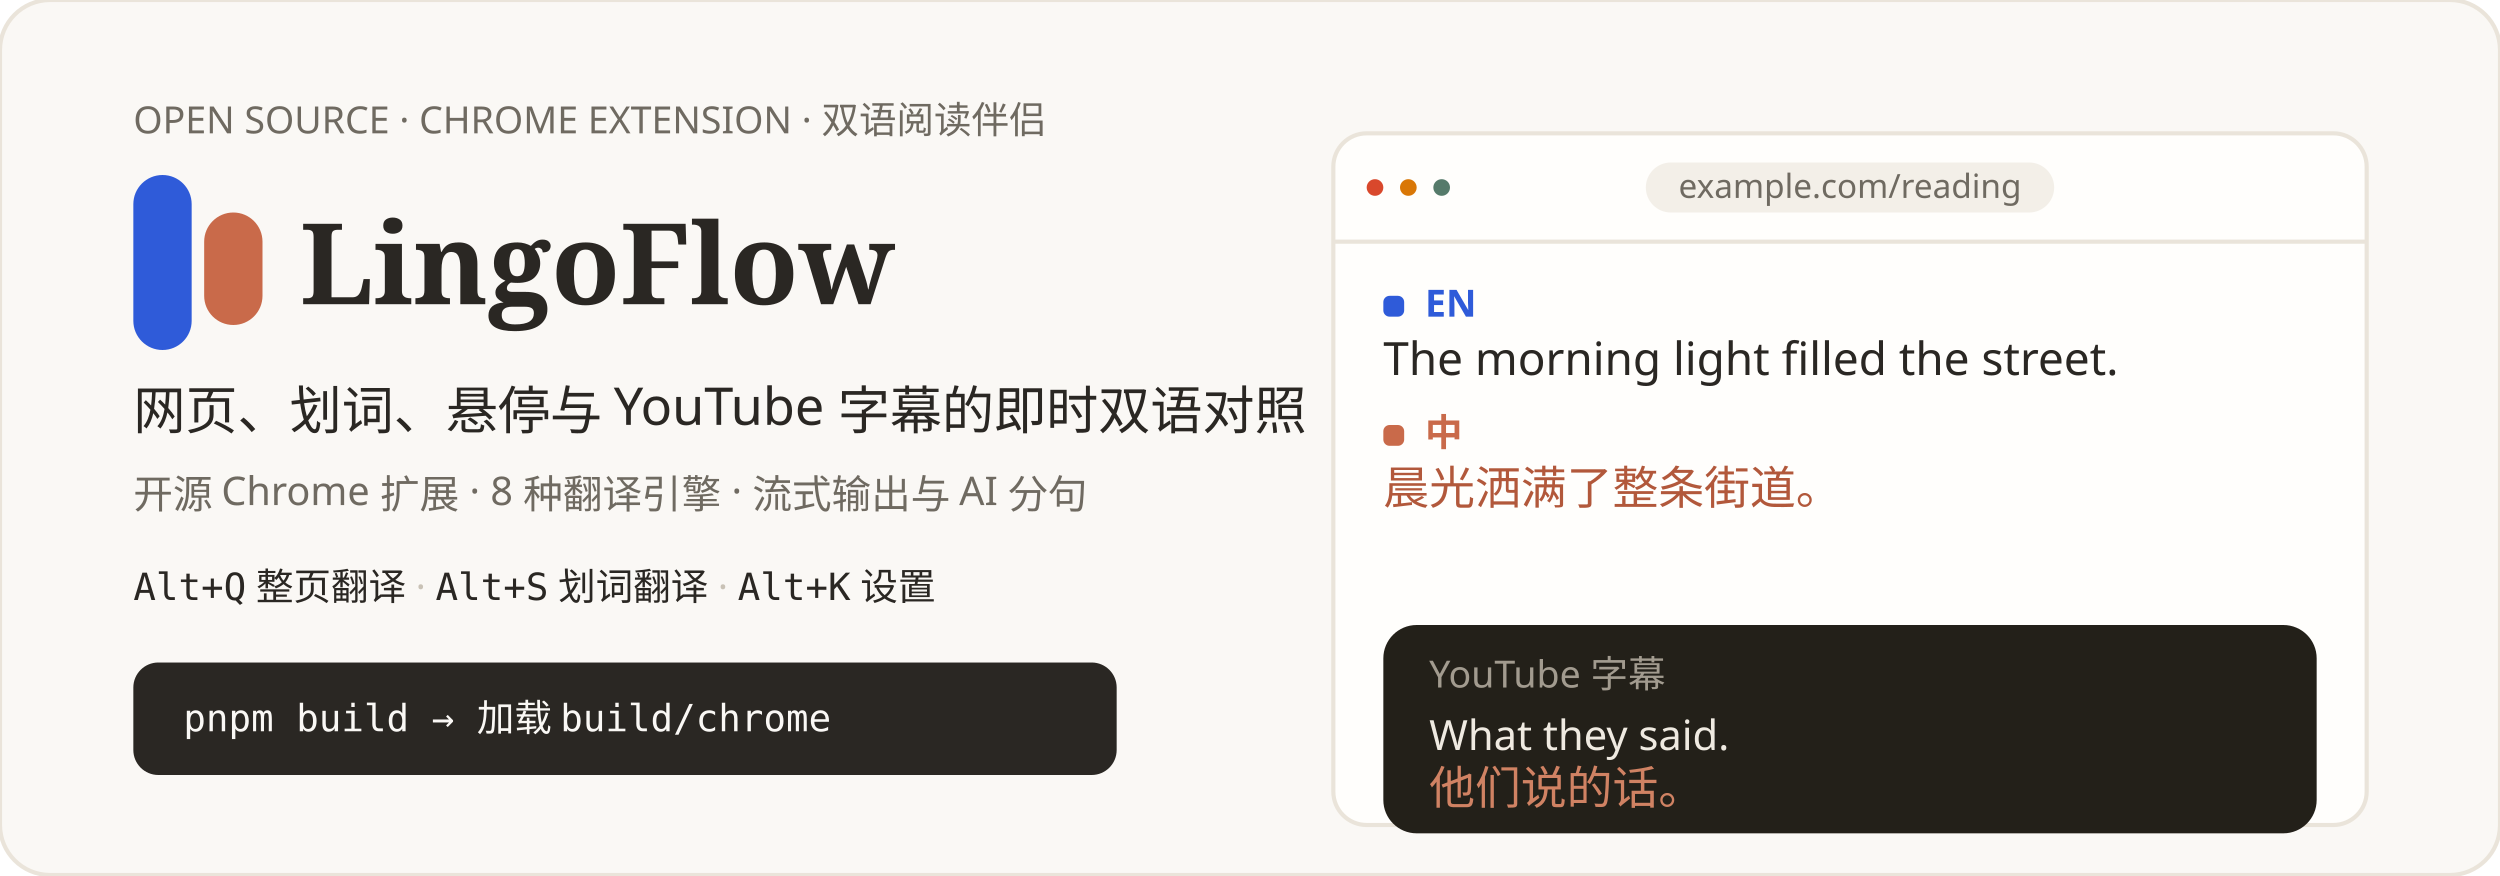
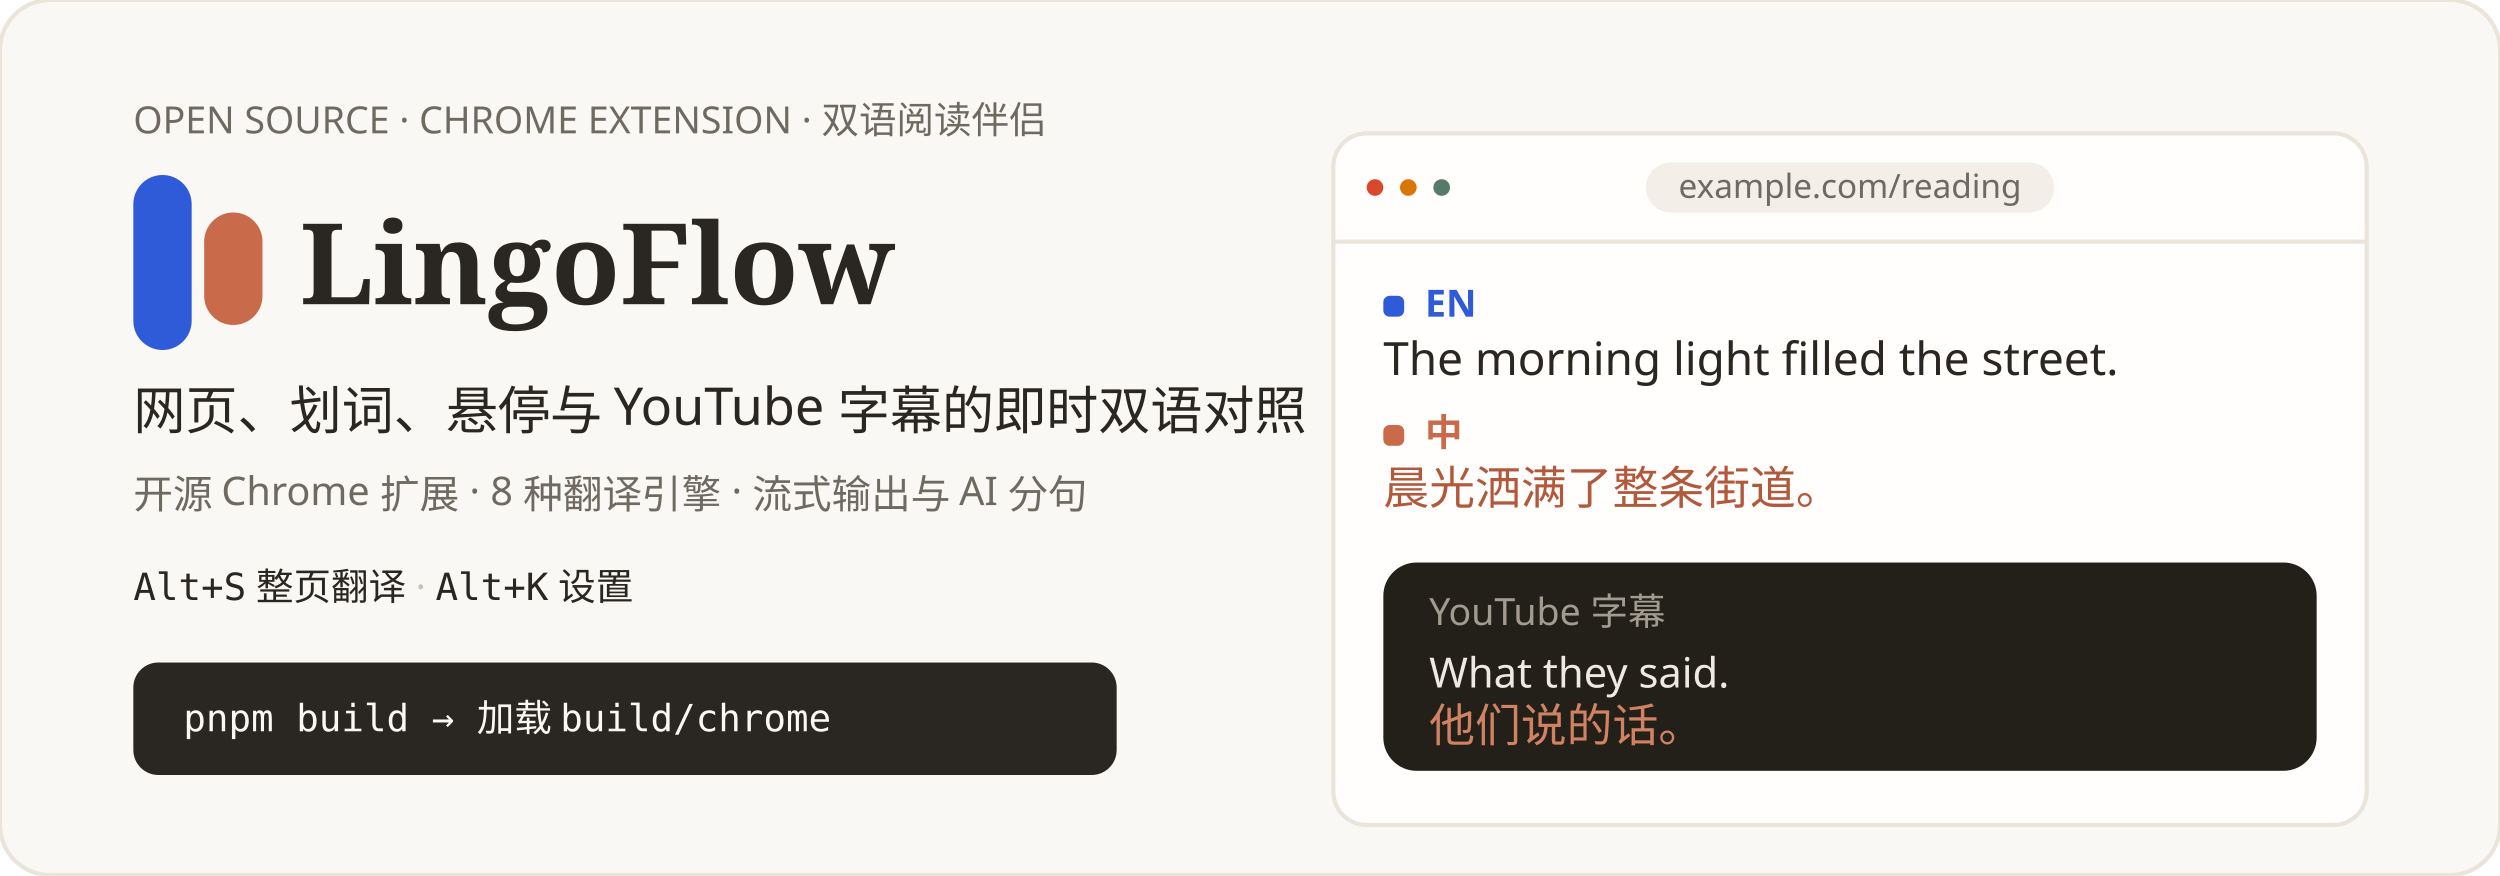
<svg xmlns="http://www.w3.org/2000/svg" width="1200" height="420" viewBox="0 0 1200 420" role="img" aria-labelledby="hero-title hero-desc" font-family="'Segoe UI','PingFang SC','Microsoft YaHei UI',sans-serif">
  <rect width="1200" height="420" rx="24" fill="#FAF8F5" />
  <rect x="0" y="0" width="1200" height="420" rx="24" fill="none" stroke="#EAE4DA" stroke-width="2" />
  <g id="title-block">
    <text x="64" y="64" font-size="18" fill="#6F6A61">OPEN SOURCE · CHROME EXTENSION · 双语阅读伴侣</text>
    <rect x="64" y="84" width="28" height="84" rx="14" fill="#2F5BD9" />
    <rect x="98" y="102" width="28" height="54" rx="14" fill="#C96A4A" />
    <text x="144" y="146" font-family="Georgia,'Songti SC','Noto Serif SC',serif" font-size="54" font-weight="600" fill="#2A2723">LingoFlow</text>
    <text x="64" y="206" font-size="25" fill="#2A2723">网页、划词、悬停与 YouTube 字幕的即时双语对照</text>
    <text x="64" y="244" font-size="19" fill="#6F6A61">开源 Chrome 扩展 · 8 种翻译引擎 · 流式输出与 AI 分句</text>
    <text x="64" y="288" font-size="18" fill="#2A2723">
-       <tspan font-family="ui-monospace,SFMono-Regular,Menlo,monospace">Alt+Q</tspan>
+       <tspan font-family="ui-monospace,SFMono-Regular,Menlo,monospace">Alt+S</tspan>
      <tspan> 整页翻译</tspan>
-       <tspan fill="#C9C2B6">　·　</tspan>
-       <tspan font-family="ui-monospace,SFMono-Regular,Menlo,monospace">Alt+S</tspan>
-       <tspan> 划词翻译</tspan>
      <tspan fill="#C9C2B6">　·　</tspan>
      <tspan font-family="ui-monospace,SFMono-Regular,Menlo,monospace">Alt+K</tspan>
      <tspan> 设置</tspan>
    </text>
    <rect x="64" y="318" width="472" height="54" rx="12" fill="#2A2723" />
    <text x="88" y="351" font-family="ui-monospace,SFMono-Regular,Menlo,monospace" font-size="18" fill="#FAF8F5">pnpm build  →  加载 build/chrome</text>
  </g>
  <g id="project-proof" transform="translate(640 64)">
    <rect width="496" height="332" rx="16" fill="#FFFEFC" stroke="#EAE4DA" stroke-width="2" />
    <line x1="0" y1="52" x2="496" y2="52" stroke="#EAE4DA" stroke-width="2" />
    <circle cx="20" cy="26" r="4" fill="#D9482C" />
    <circle cx="36" cy="26" r="4" fill="#D97706" />
    <circle cx="52" cy="26" r="4" fill="#557A6A" />
    <rect x="150" y="14" width="196" height="24" rx="12" fill="#F3EFE8" />
    <text x="248" y="31" text-anchor="middle" font-size="16" fill="#6F6A61">example.com/reading</text>
    <rect x="24" y="78" width="10" height="10" rx="3" fill="#2F5BD9" />
    <text x="44" y="88" font-size="18" font-weight="700" fill="#2F5BD9">EN</text>
    <text x="24" y="116" font-size="22" fill="#2A2723">The morning light filled the street.</text>
    <rect x="24" y="140" width="10" height="10" rx="3" fill="#C96A4A" />
    <text x="44" y="150" font-size="18" font-weight="700" fill="#C96A4A">中</text>
    <text x="24" y="178" font-size="22" fill="#B2583B">晨光洒满了整条街道。</text>
-     <rect x="24" y="236" width="448" height="100" rx="16" fill="#232019" />
-     <text x="46" y="266" font-size="18" fill="#A29B8F">YouTube 字幕</text>
-     <text x="46" y="296" font-size="20" fill="#EFEAE1">What they said.</text>
-     <text x="46" y="322" font-size="22" fill="#D08263">他们说的话。</text>
+     <rect x="24" y="206" width="448" height="100" rx="16" fill="#232019" />
+     <text x="46" y="236" font-size="18" fill="#A29B8F">YouTube 字幕</text>
+     <text x="46" y="266" font-size="20" fill="#EFEAE1">What they said.</text>
+     <text x="46" y="292" font-size="22" fill="#D08263">他们说的话。</text>
  </g>
</svg>
